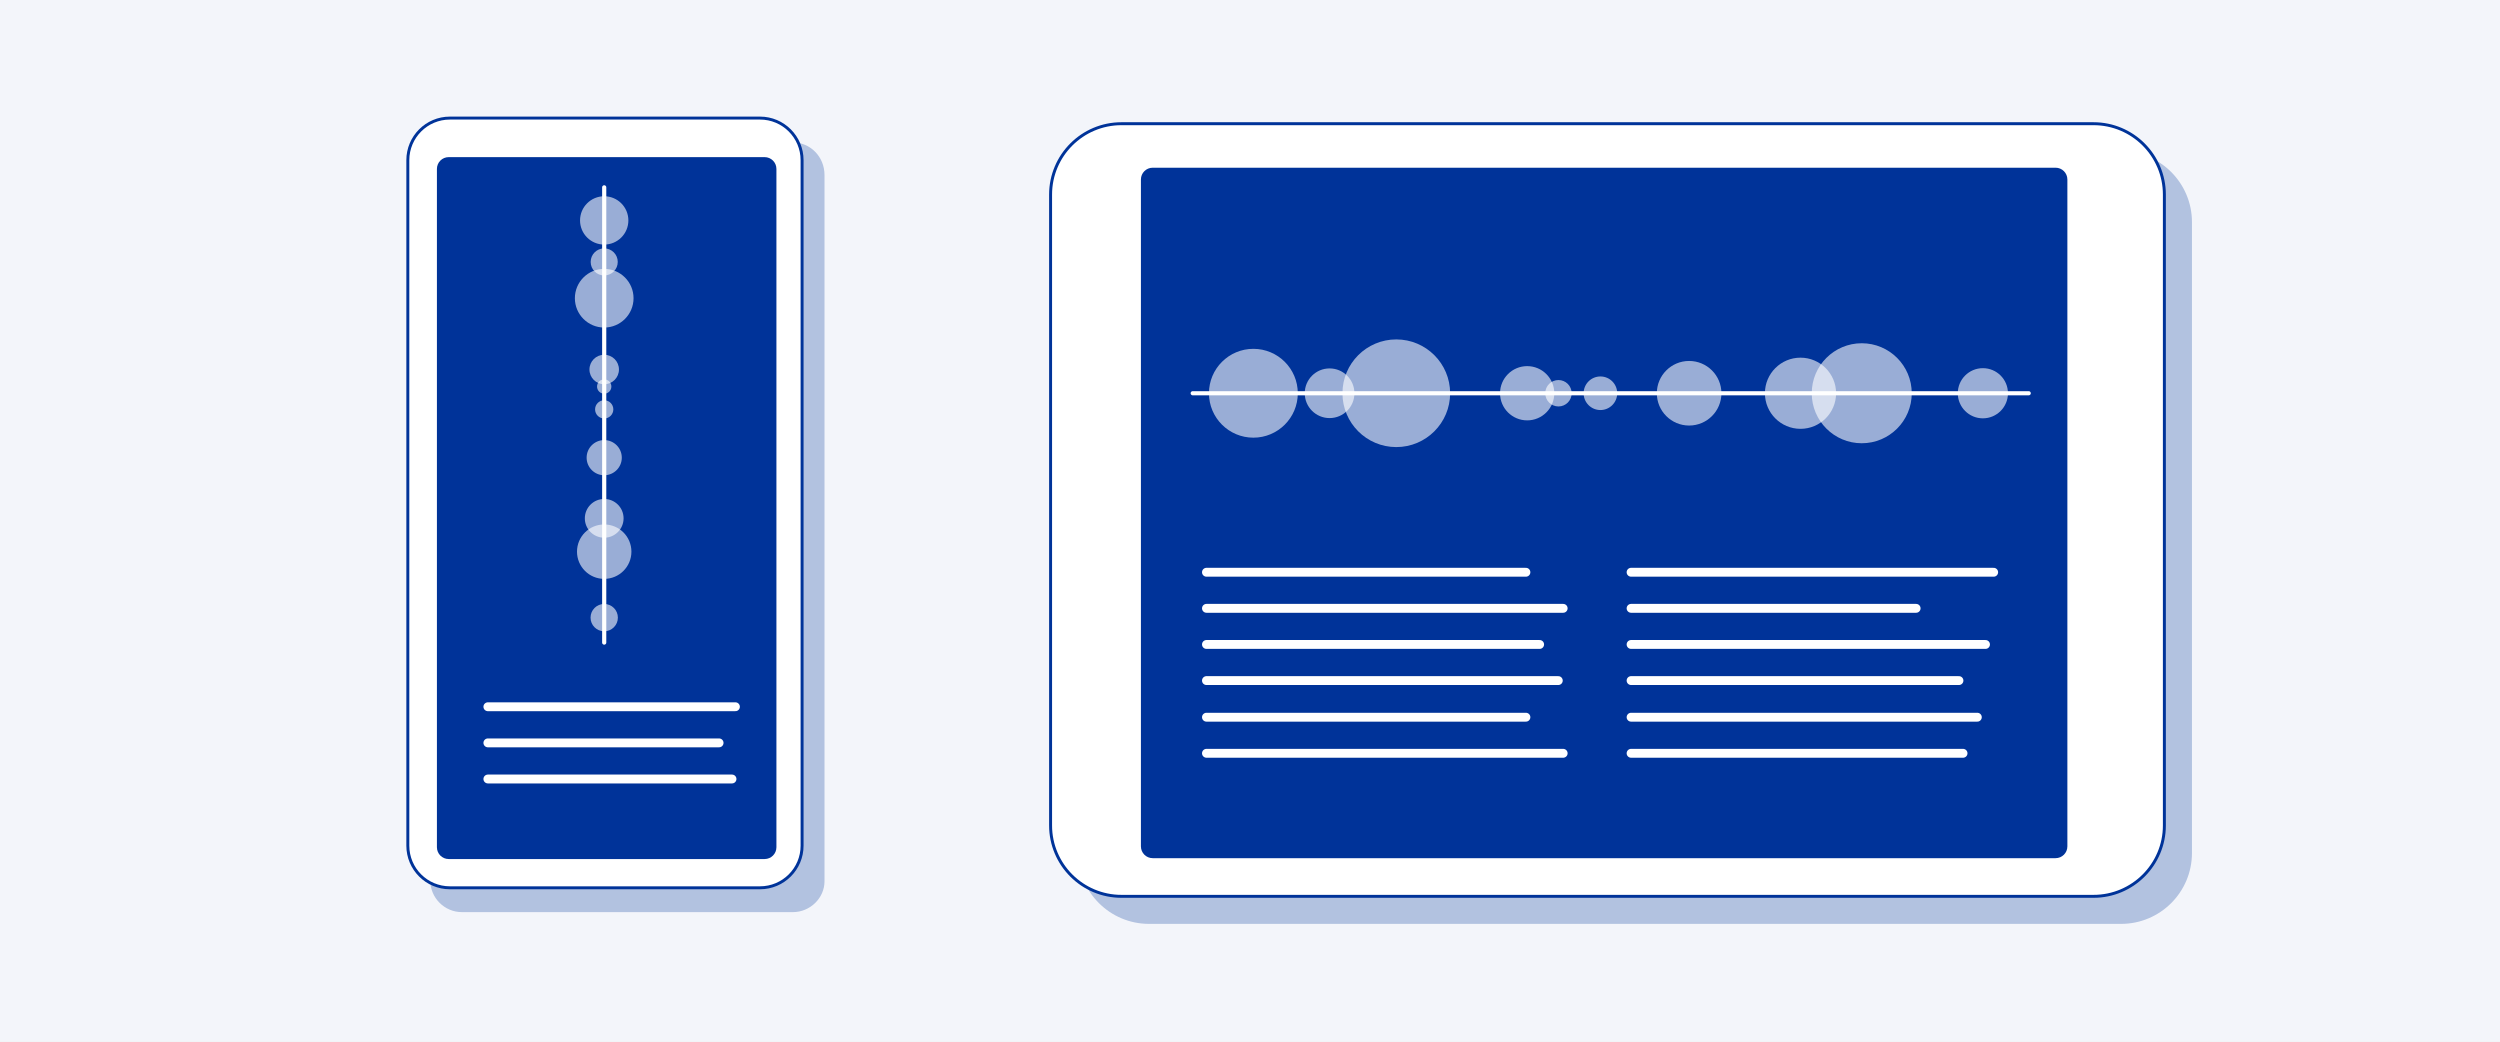
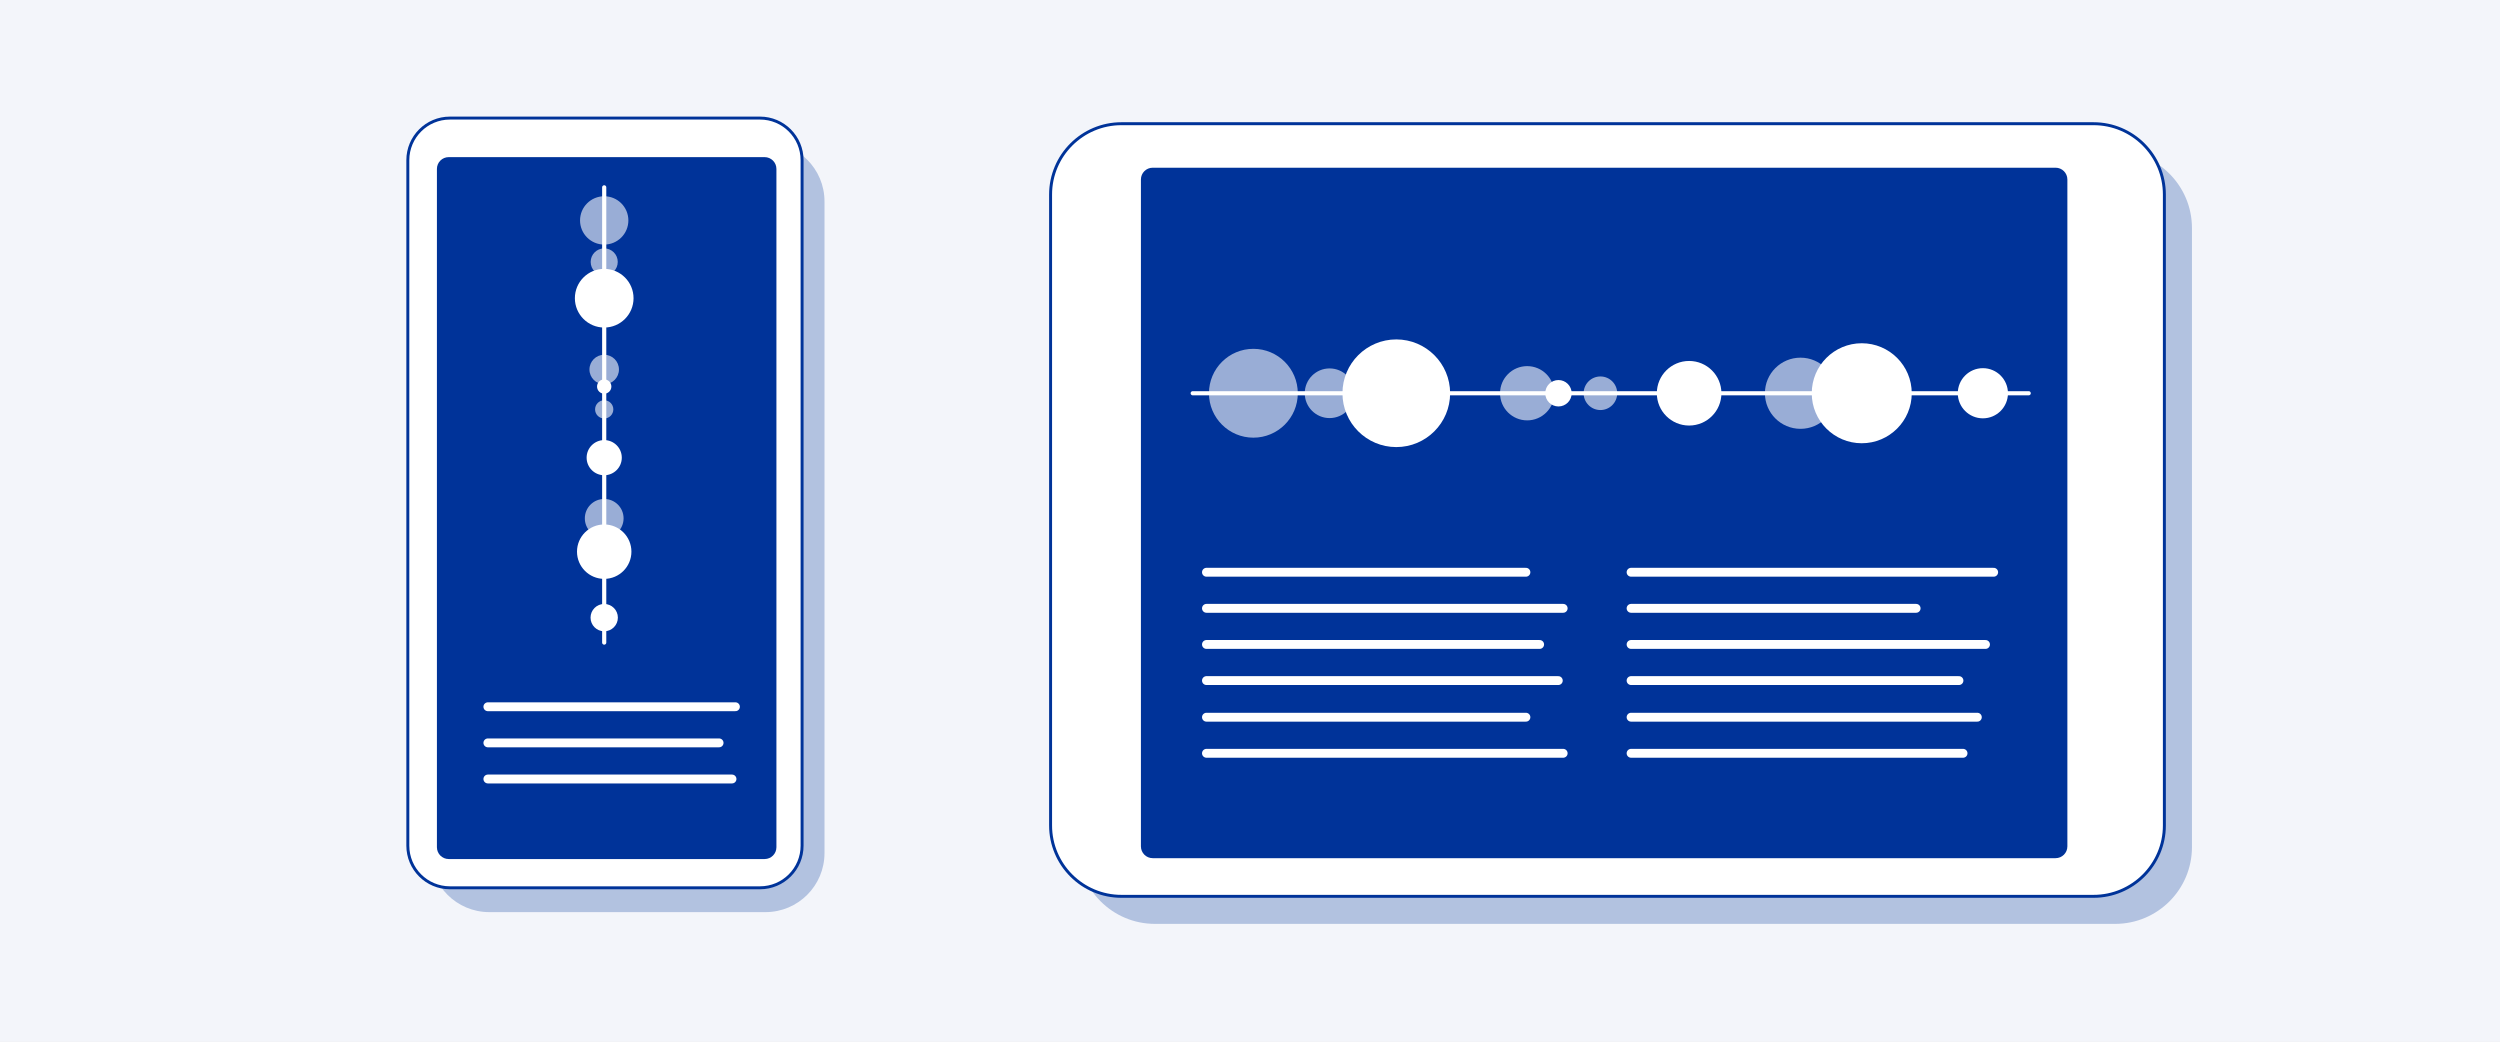
<svg xmlns="http://www.w3.org/2000/svg" id="Graphic" viewBox="0 0 600 250">
  <rect x="0" y="0" width="600" height="250" fill="#f3f5fa" />
-   <path d="M190.29,218.91H110.86c-4.18,0-7.59-3.42-7.59-7.59V41.77c0-4.18,3.42-7.59,7.59-7.59h79.43c4.18,0,7.59,3.42,7.59,7.82V211.54c0,3.95-3.42,7.37-7.59,7.37Z" fill="#b2c2e0" />
+   <rect x="103.26" y="34.18" width="94.62" height="184.73" rx="14.17" ry="14.17" fill="#b2c2e0" />
  <rect x="97.88" y="28.34" width="94.62" height="184.73" rx="10.1" ry="10.1" fill="#fff" stroke="#039" stroke-miterlimit="10" stroke-width=".71" />
  <rect x="104.86" y="37.71" width="81.48" height="168.46" rx="2.83" ry="2.83" fill="#039" />
  <line x1="117.09" y1="169.62" x2="176.5" y2="169.62" fill="none" stroke="#fff" stroke-linecap="round" stroke-miterlimit="10" stroke-width="2.13" />
  <line x1="117.09" y1="178.29" x2="172.58" y2="178.29" fill="none" stroke="#fff" stroke-linecap="round" stroke-miterlimit="10" stroke-width="2.13" />
  <line x1="117.09" y1="186.96" x2="175.68" y2="186.96" fill="none" stroke="#fff" stroke-linecap="round" stroke-miterlimit="10" stroke-width="2.13" />
-   <rect x="299.7" y="-4.64" width="185.43" height="267.31" rx="17.01" ry="17.01" transform="translate(521.43 -263.4) rotate(90)" fill="#b2c2e0" />
+   <rect x="299.7" y="-4.64" width="185.43" height="267.31" rx="18.43" ry="18.43" transform="translate(521.43 -263.4) rotate(90)" fill="#b2c2e0" />
  <rect x="293.09" y="-11.25" width="185.43" height="267.31" rx="17.01" ry="17.01" transform="translate(508.2 -263.4) rotate(90)" fill="#fff" stroke="#039" stroke-miterlimit="10" stroke-width=".71" />
  <rect x="273.82" y="40.25" width="222.35" height="165.71" rx="2.83" ry="2.83" fill="#039" />
  <line x1="286.25" y1="94.38" x2="486.89" y2="94.38" fill="none" stroke="#fff" stroke-linecap="round" stroke-miterlimit="10" />
  <circle cx="300.81" cy="94.38" r="10.66" fill="#fff" opacity=".6" />
  <circle cx="319.1" cy="94.38" r="5.96" fill="#fff" opacity=".6" />
-   <circle cx="335.11" cy="94.38" r="12.92" fill="#fff" opacity=".6" />
+   <circle cx="335.11" cy="94.38" r="12.92" fill="#fff" />
  <circle cx="366.52" cy="94.38" r="6.51" fill="#fff" opacity=".6" />
-   <circle cx="374.03" cy="94.38" r="3.17" fill="#fff" opacity=".6" />
+   <circle cx="374.03" cy="94.38" r="3.17" fill="#fff" />
  <circle cx="384.1" cy="94.38" r="4.03" fill="#fff" opacity=".6" />
-   <circle cx="405.39" cy="94.38" r="7.75" fill="#fff" opacity=".6" />
+   <circle cx="405.39" cy="94.38" r="7.75" fill="#fff" />
  <circle cx="432.12" cy="94.38" r="8.54" fill="#fff" opacity=".6" />
-   <circle cx="446.82" cy="94.38" r="12" fill="#fff" opacity=".6" />
-   <circle cx="475.89" cy="94.38" r="6.02" fill="#fff" opacity=".6" />
+   <circle cx="446.82" cy="94.38" r="12" fill="#fff" />
+   <circle cx="475.89" cy="94.38" r="6.02" fill="#fff" />
  <line x1="145.01" y1="44.96" x2="145.01" y2="154.22" fill="none" stroke="#fff" stroke-linecap="round" stroke-miterlimit="10" />
  <circle cx="145.01" cy="52.9" r="5.8" fill="#fff" opacity=".6" />
  <circle cx="145.01" cy="62.86" r="3.25" fill="#fff" opacity=".6" />
-   <circle cx="145.01" cy="71.57" r="7.04" fill="#fff" opacity=".6" />
+   <circle cx="145.01" cy="71.57" r="7.04" fill="#fff" />
  <circle cx="145.01" cy="88.68" r="3.54" fill="#fff" opacity=".6" />
-   <circle cx="145.01" cy="92.77" r="1.72" fill="#fff" opacity=".6" />
+   <circle cx="145.01" cy="92.77" r="1.72" fill="#fff" />
  <circle cx="145.01" cy="98.25" r="2.19" fill="#fff" opacity=".6" />
-   <circle cx="145.01" cy="109.84" r="4.22" fill="#fff" opacity=".6" />
+   <circle cx="145.01" cy="109.84" r="4.22" fill="#fff" />
  <circle cx="145.01" cy="124.4" r="4.65" fill="#fff" opacity=".6" />
-   <circle cx="145.01" cy="132.4" r="6.53" fill="#fff" opacity=".6" />
-   <circle cx="145.01" cy="148.23" r="3.28" fill="#fff" opacity=".6" />
+   <circle cx="145.01" cy="132.4" r="6.53" fill="#fff" />
+   <circle cx="145.01" cy="148.23" r="3.28" fill="#fff" />
  <line x1="289.55" y1="172.13" x2="366.22" y2="172.13" fill="none" stroke="#fff" stroke-linecap="round" stroke-miterlimit="10" stroke-width="2.13" />
  <line x1="289.55" y1="180.79" x2="375.16" y2="180.79" fill="none" stroke="#fff" stroke-linecap="round" stroke-miterlimit="10" stroke-width="2.13" />
  <line x1="289.55" y1="137.34" x2="366.22" y2="137.34" fill="none" stroke="#fff" stroke-linecap="round" stroke-miterlimit="10" stroke-width="2.13" />
  <line x1="289.55" y1="146" x2="375.16" y2="146" fill="none" stroke="#fff" stroke-linecap="round" stroke-miterlimit="10" stroke-width="2.13" />
  <line x1="289.55" y1="154.67" x2="369.51" y2="154.67" fill="none" stroke="#fff" stroke-linecap="round" stroke-miterlimit="10" stroke-width="2.13" />
  <line x1="289.55" y1="163.34" x2="373.99" y2="163.34" fill="none" stroke="#fff" stroke-linecap="round" stroke-miterlimit="10" stroke-width="2.13" />
  <line x1="391.46" y1="172.13" x2="474.56" y2="172.13" fill="none" stroke="#fff" stroke-linecap="round" stroke-miterlimit="10" stroke-width="2.13" />
  <line x1="391.46" y1="180.79" x2="471.13" y2="180.79" fill="none" stroke="#fff" stroke-linecap="round" stroke-miterlimit="10" stroke-width="2.13" />
  <line x1="391.46" y1="137.34" x2="478.48" y2="137.34" fill="none" stroke="#fff" stroke-linecap="round" stroke-miterlimit="10" stroke-width="2.13" />
  <line x1="391.46" y1="146" x2="459.87" y2="146" fill="none" stroke="#fff" stroke-linecap="round" stroke-miterlimit="10" stroke-width="2.13" />
  <line x1="391.46" y1="154.67" x2="476.52" y2="154.67" fill="none" stroke="#fff" stroke-linecap="round" stroke-miterlimit="10" stroke-width="2.13" />
  <line x1="391.46" y1="163.34" x2="470.15" y2="163.34" fill="none" stroke="#fff" stroke-linecap="round" stroke-miterlimit="10" stroke-width="2.13" />
</svg>
